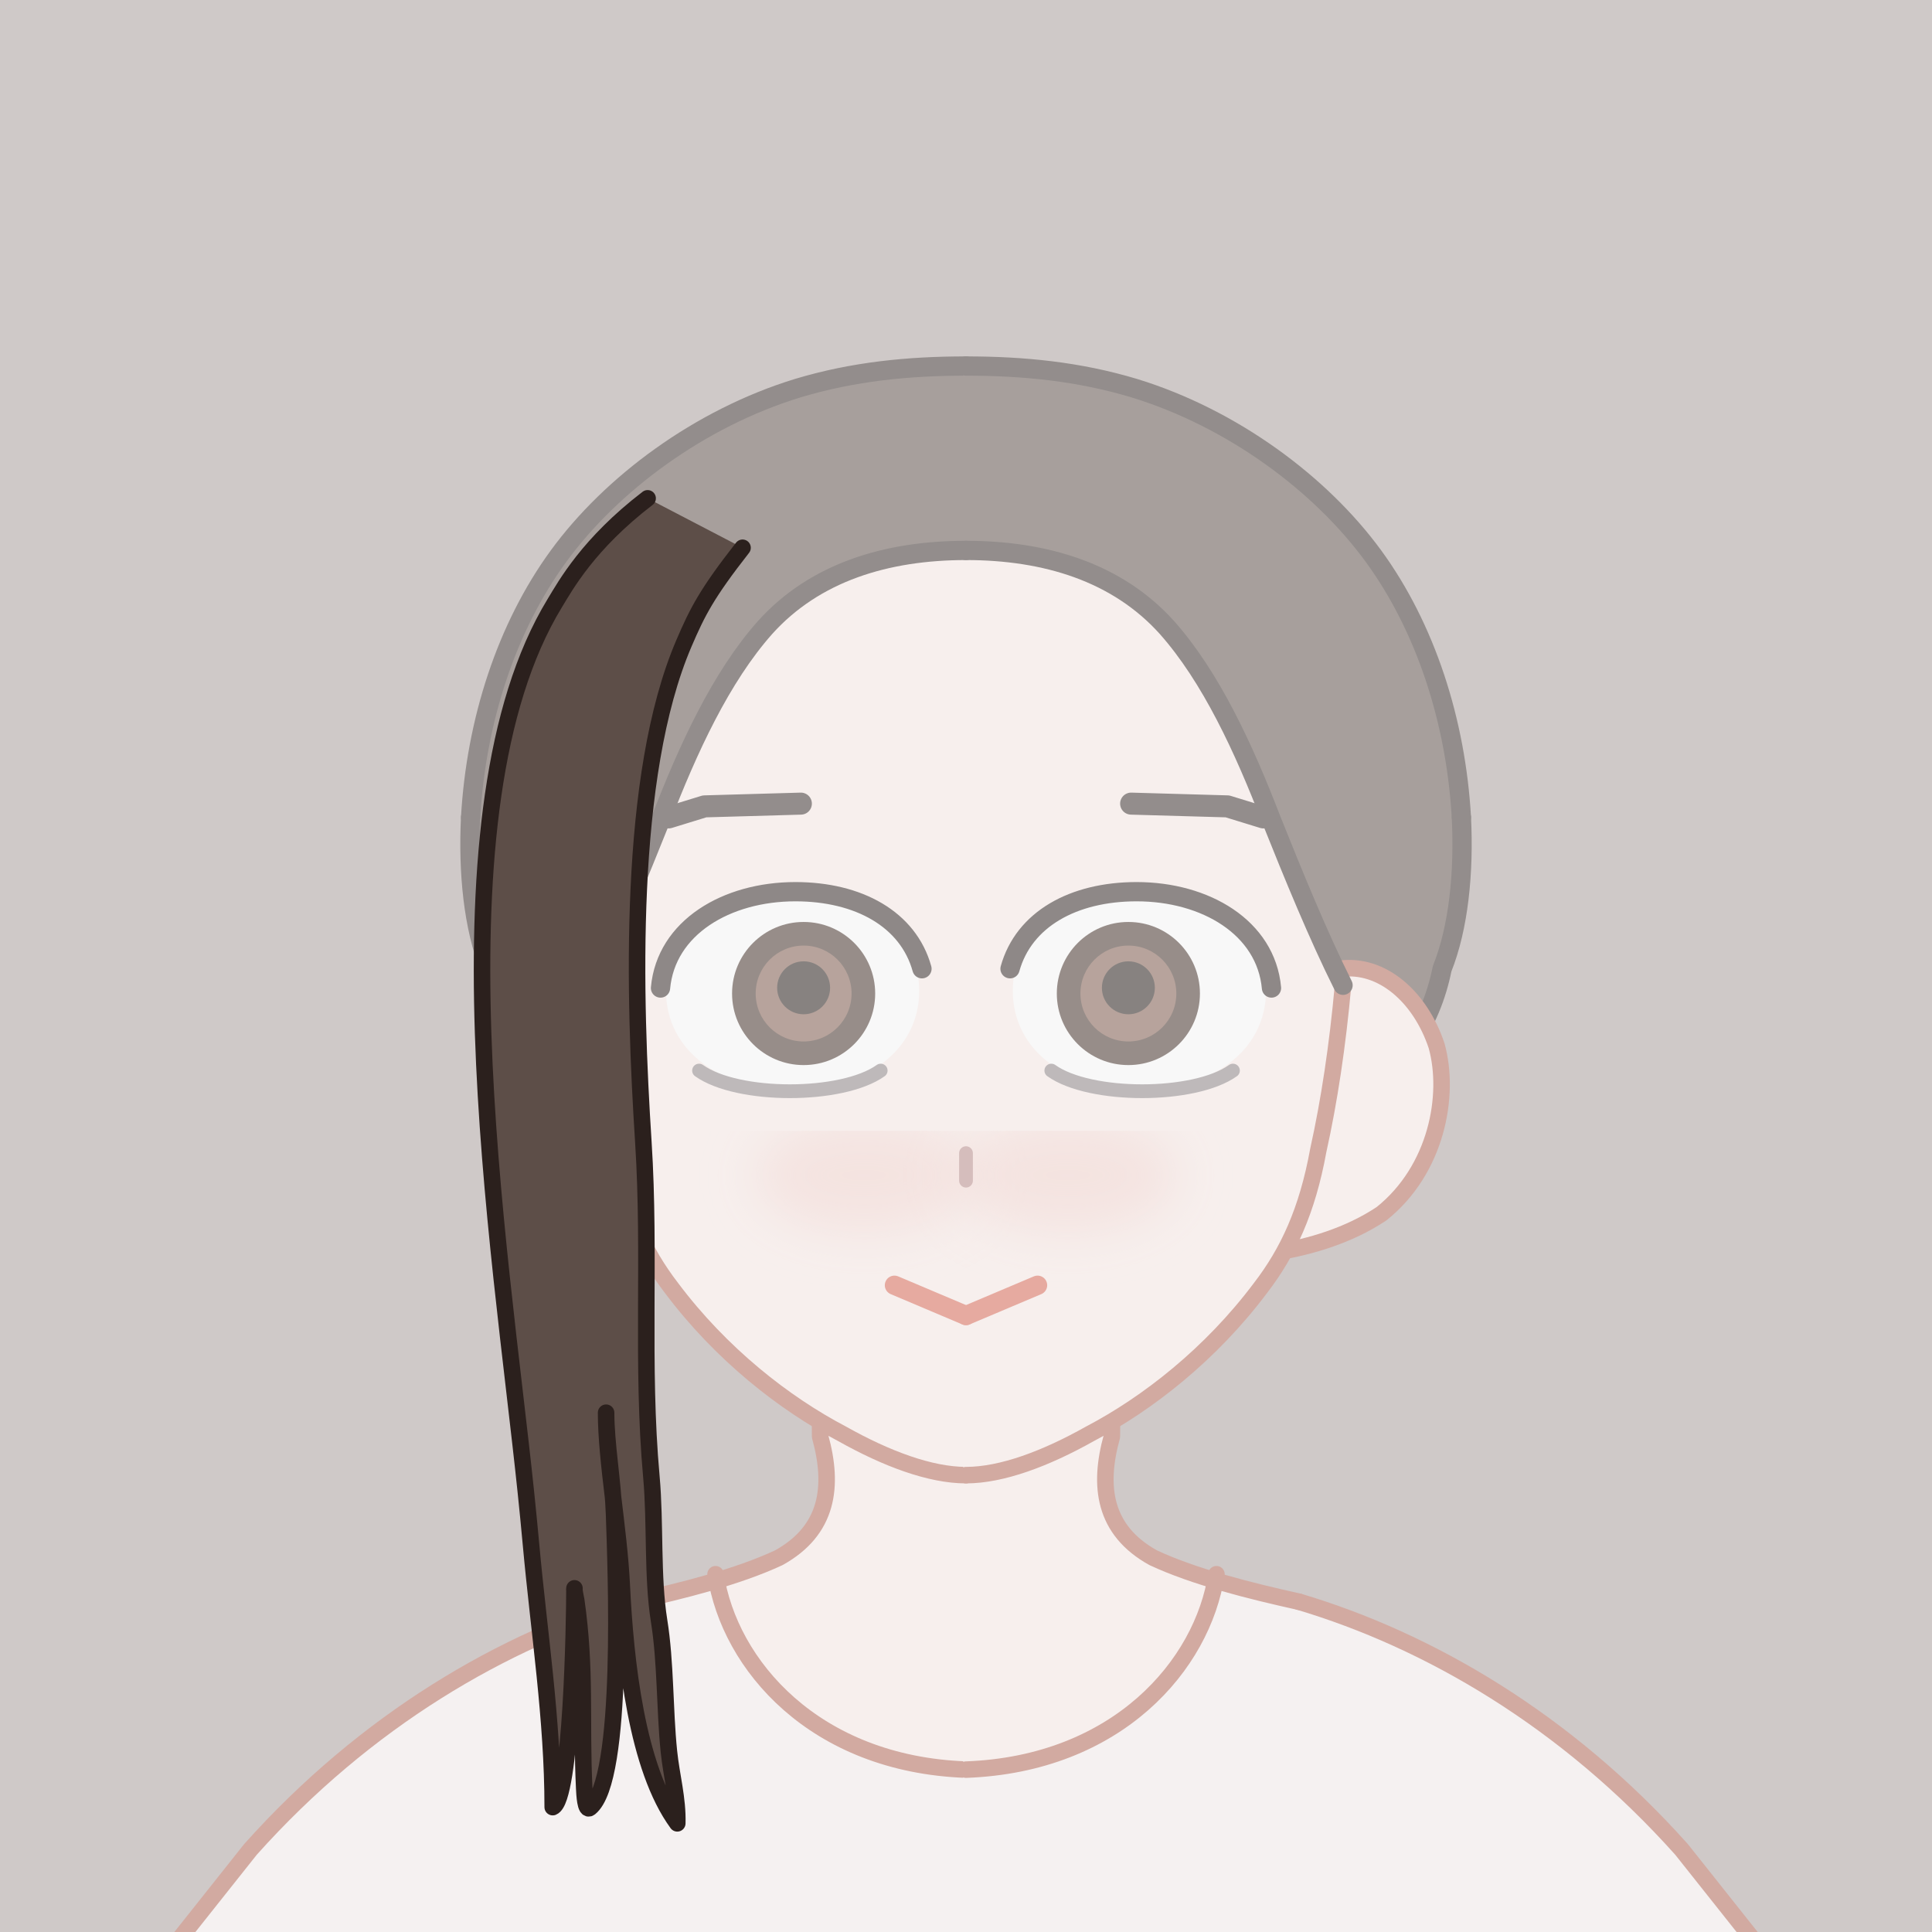
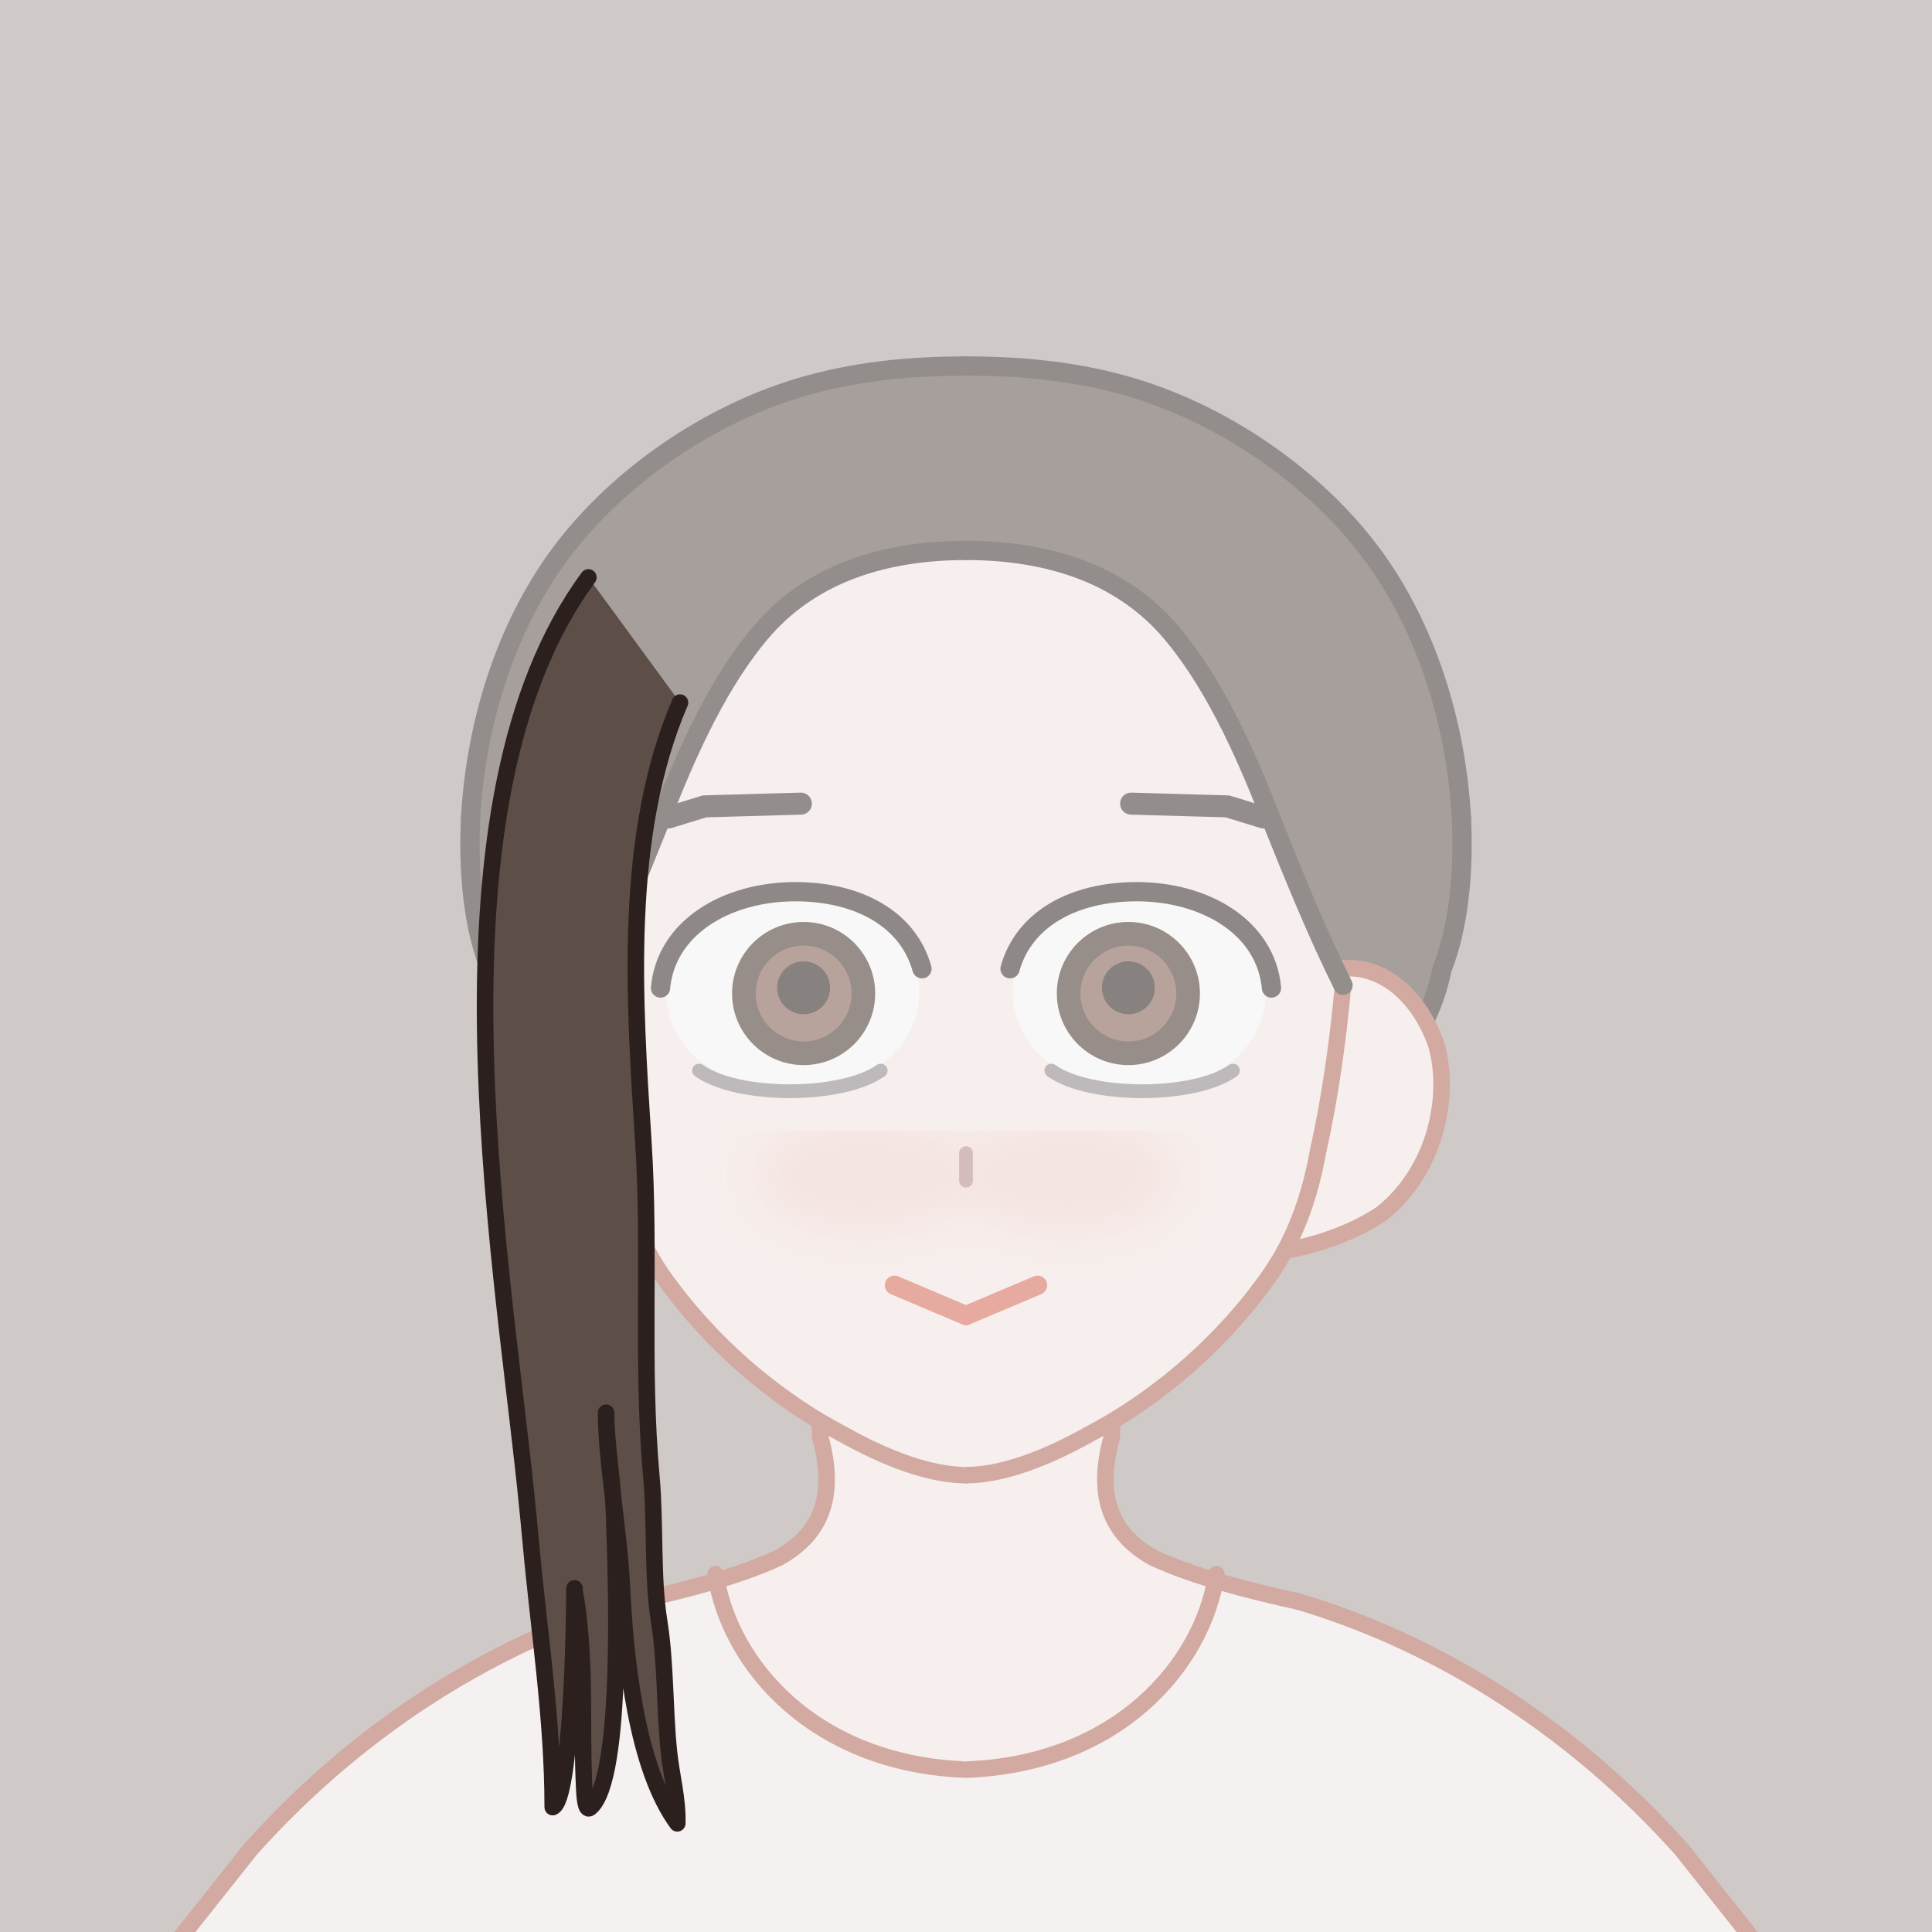
<svg xmlns="http://www.w3.org/2000/svg" width="702" height="702" viewBox="0 0 702 702">
  <defs>
-     <clipPath id="clip-path-5">
+     <clipPath id="clip-path-1">
      <path d="M242 410.88 L386 410.88 L386 514.17 L242 514.17 Z" />
    </clipPath>
    <filter id="filter-1" filterUnits="userSpaceOnUse" x="245" y="377" width="138" height="100" color-interpolation-filters="sRGB">
      <feGaussianBlur in="SourceGraphic" stdDeviation="9" color-interpolation-filters="linearRGB" />
    </filter>
-     <clipPath id="clip-path-6">
+     <clipPath id="clip-path-2">
      <path d="M460 410.88 L316 410.88 L316 514.17 L460 514.17 Z" />
    </clipPath>
    <filter id="filter-2" filterUnits="userSpaceOnUse" x="319" y="377" width="138" height="100" color-interpolation-filters="sRGB">
      <feGaussianBlur in="SourceGraphic" stdDeviation="9" color-interpolation-filters="linearRGB" />
    </filter>
-     <clipPath id="clip-path-7">
+     <clipPath id="clip-path-3">
      <path d="M242 370.99 C242 340.93 262 326 288 326 C314 326 334 340.93 334 370.99 C334 401.05 314 420.17 288 420.17 C262 420.17 242 401.05 242 370.99 Z" />
    </clipPath>
-     <clipPath id="clip-path-8">
+     <clipPath id="clip-path-4">
      <path d="M460 370.99 C460 340.93 440 326 414 326 C388 326 368 340.93 368 370.99 C368 401.05 388 420.17 414 420.17 C440 420.17 460 401.05 460 370.99 Z" />
    </clipPath>
  </defs>
  <g id="_ref">
    <g opacity="0.5">
      <rect x="0" y="0" width="702" height="702" fill="#ada19f" />
      <g data-layer="body">
        <g>
          <path d="M260 573 L230 582 C183 596 133 625 91 672 L60 712 L352 712 L352 643 C296 641 265 605 260 573 Z" fill="#f9f2f1" />
          <path d="M296 490 L298 522 C303 540 301 556 283 566 L260 573 C265 605 296 641 352 643 L352 490 Z" fill="#fdeeea" />
          <path d="M230 582 C183 596 133 625 91 672 L64 706" fill="none" stroke="#b46352" stroke-width="6" stroke-linecap="round" stroke-linejoin="round" />
          <path d="M296 500 C298 510 298 516 298 522 C303 540 301 556 283 566 C268 573 248 578 230 582" fill="none" stroke="#b46352" stroke-width="6" stroke-linecap="round" stroke-linejoin="round" />
          <path d="M260 572 C265 605 296 641 351 643" fill="none" stroke="#b46352" stroke-width="6" stroke-linecap="round" stroke-linejoin="round" />
        </g>
        <g>
          <path d="M442 573 L472 582 C519 596 569 625 611 672 L642 712 L350 712 L350 643 C406 641 437 605 442 573 Z" fill="#f9f2f1" />
          <path d="M406 490 L404 522 C399 540 401 556 419 566 L442 573 C437 605 406 641 350 643 L350 490 Z" fill="#fdeeea" />
          <path d="M472 582 C519 596 569 625 611 672 L638 706" fill="none" stroke="#b46352" stroke-width="6" stroke-linecap="round" stroke-linejoin="round" />
          <path d="M406 500 C404 510 404 516 404 522 C399 540 401 556 419 566 C434 573 454 578 472 582" fill="none" stroke="#b46352" stroke-width="6" stroke-linecap="round" stroke-linejoin="round" />
          <path d="M442 572 C437 605 406 641 351 643" fill="none" stroke="#b46352" stroke-width="6" stroke-linecap="round" stroke-linejoin="round" />
        </g>
      </g>
      <g data-layer="hairBase">
        <g>
          <path d="M352 133 L351 133 C330 133 310 135 290 141 C254 152 222 176 203 202 C184 228 173 262 171 297 C170 317 172 337 178 352 C180 362 184 372 190 380 L198 386 L352 386 Z" fill="#5d4e48" />
          <path d="M351 133 C330 133 310 135 290 141 C254 152 222 176 203 202 C184 228 173 262 171 297" fill="none" stroke="#352a27" stroke-width="7" stroke-linecap="round" stroke-linejoin="round" />
          <path d="M171 297 C170 317 172 337 178 352 C180 362 184 372 190 380" fill="none" stroke="#352a27" stroke-width="7" stroke-linecap="round" stroke-linejoin="round" />
        </g>
        <g>
          <path d="M350 133 L351 133 C372 133 392 135 412 141 C448 152 480 176 499 202 C518 228 529 262 531 297 C532 317 530 337 524 352 C522 362 518 372 512 380 L504 386 L350 386 Z" fill="#5d4e48" />
          <path d="M351 133 C372 133 392 135 412 141 C448 152 480 176 499 202 C518 228 529 262 531 297" fill="none" stroke="#352a27" stroke-width="7" stroke-linecap="round" stroke-linejoin="round" />
          <path d="M531 297 C532 317 530 337 524 352 C522 362 518 372 512 380" fill="none" stroke="#352a27" stroke-width="7" stroke-linecap="round" stroke-linejoin="round" />
        </g>
      </g>
      <g data-layer="ear">
        <g>
          <path d="M215 352 C200 350 186 362 180 380 C175 398 180 425 200 441 C212 449 226 453 238 455 L225 380 Z" fill="#fdeeea" />
          <path d="M215 352 C200 350 186 362 180 380 C175 398 180 425 200 441 C212 449 226 453 238 455" fill="none" stroke="#b46352" stroke-width="6" stroke-linecap="round" stroke-linejoin="round" />
        </g>
        <g>
          <path d="M487 352 C502 350 516 362 522 380 C527 398 522 425 502 441 C490 449 476 453 464 455 L477 380 Z" fill="#fdeeea" />
          <path d="M487 352 C502 350 516 362 522 380 C527 398 522 425 502 441 C490 449 476 453 464 455" fill="none" stroke="#b46352" stroke-width="6" stroke-linecap="round" stroke-linejoin="round" />
        </g>
      </g>
      <g data-layer="face">
        <g>
          <path d="M352 200 L351 200 C322 200 296 208 278 228 C262 246 250 272 240 298 C232 318 223 340 214 358 C216 380 219 400 223 418 C227 440 234 455 244 468 C262 492 285 510 306 521 C322 530 338 536 351 536 L352 536 Z" fill="#fdeeea" />
          <path d="M214 358 C216 380 219 400 223 418 C227 440 234 455 244 468 C262 492 285 510 306 521 C322 530 338 536 351 536" fill="none" stroke="#b46352" stroke-width="6" stroke-linecap="round" stroke-linejoin="round" />
        </g>
        <g>
          <path d="M350 200 L351 200 C380 200 406 208 424 228 C440 246 452 272 462 298 C470 318 479 340 488 358 C486 380 483 400 479 418 C475 440 468 455 458 468 C440 492 417 510 396 521 C380 530 364 536 351 536 L350 536 Z" fill="#fdeeea" />
          <path d="M488 358 C486 380 483 400 479 418 C475 440 468 455 458 468 C440 492 417 510 396 521 C380 530 364 536 351 536" fill="none" stroke="#b46352" stroke-width="6" stroke-linecap="round" stroke-linejoin="round" />
        </g>
      </g>
      <g data-layer="makeup">
-         <g clip-path="url(#clip-path-5)">
+         <g clip-path="url(#clip-path-1)">
          <g filter="url(#filter-1)">
            <ellipse cx="314" cy="427" rx="40" ry="21" fill="#f3bfb8" opacity="0.5" />
          </g>
        </g>
-         <g clip-path="url(#clip-path-6)">
+         <g clip-path="url(#clip-path-2)">
          <g filter="url(#filter-2)">
            <ellipse cx="388" cy="427" rx="40" ry="21" fill="#f3bfb8" opacity="0.5" />
          </g>
        </g>
      </g>
      <g data-layer="mouth">
        <line x1="325" y1="467" x2="351" y2="478" fill="none" stroke="#dc6450" stroke-width="7" stroke-linecap="round" stroke-linejoin="round" />
        <line x1="377" y1="467" x2="351" y2="478" fill="none" stroke="#dc6450" stroke-width="7" stroke-linecap="round" stroke-linejoin="round" />
        <line x1="351" y1="419" x2="351" y2="429" fill="none" stroke="#b98a88" stroke-width="5" stroke-linecap="round" />
      </g>
      <g data-layer="eye">
        <path d="M242 360 C242 338 262 326 288 326 C314 326 334 338 334 360 C334 382 314 396 288 396 C262 396 242 382 242 360 Z" fill="#ffffff" />
-         <g clip-path="url(#clip-path-7)">
+         <g clip-path="url(#clip-path-3)">
          <g>
            <circle cx="292" cy="361" r="26" fill="#3e2a22" />
            <circle cx="292" cy="361" r="17.42" fill="#7e5647" />
            <circle cx="292" cy="358.92" r="9.62" fill="#1e1410" />
          </g>
        </g>
        <g>
          <path d="M254 389 C268 399 306 399 320 389" fill="none" stroke="#8b8284" stroke-width="5" stroke-linecap="round" />
          <path d="M240 359 C242 337 264 324 289 324 C312 324 330 334 335 352" fill="none" stroke="#2b201d" stroke-width="7" stroke-linecap="round" stroke-linejoin="round" />
        </g>
        <g>
          <path d="M460 360 C460 338 440 326 414 326 C388 326 368 338 368 360 C368 382 388 396 414 396 C440 396 460 382 460 360 Z" fill="#ffffff" />
-           <g clip-path="url(#clip-path-8)">
+           <g clip-path="url(#clip-path-4)">
            <g>
              <circle cx="410" cy="361" r="26" fill="#3e2a22" />
              <circle cx="410" cy="361" r="17.42" fill="#7e5647" />
              <circle cx="410" cy="358.92" r="9.62" fill="#1e1410" />
            </g>
          </g>
          <g>
            <path d="M448 389 C434 399 396 399 382 389" fill="none" stroke="#8b8284" stroke-width="5" stroke-linecap="round" />
            <path d="M462 359 C460 337 438 324 413 324 C390 324 372 334 367 352" fill="none" stroke="#2b201d" stroke-width="7" stroke-linecap="round" stroke-linejoin="round" />
          </g>
        </g>
      </g>
      <g data-layer="hairLine">
        <path d="M351 200 C322 200 296 208 278 228 C262 246 250 272 240 298 C232 318 223 340 214 358" fill="none" stroke="#352a27" stroke-width="7" stroke-linecap="round" stroke-linejoin="round" />
        <path d="M351 200 C380 200 406 208 424 228 C440 246 452 272 462 298 C470 318 479 340 488 358" fill="none" stroke="#352a27" stroke-width="7" stroke-linecap="round" stroke-linejoin="round" />
      </g>
      <g data-layer="brow">
        <polyline points="243,297 256,293 291,292" fill="none" stroke="#352a27" stroke-width="8" stroke-linecap="round" stroke-linejoin="round" />
        <polyline points="459,297 446,293 411,292" fill="none" stroke="#352a27" stroke-width="8" stroke-linecap="round" stroke-linejoin="round" />
      </g>
    </g>
  </g>
  <g id="half">
-     <path d="M235.317 181.069 C213.762 197.595 205.528 212.664 201.582 219.141 C155.482 294.816 181.738 452.402 191.07 542.081 C191.737 548.486 192.37 554.91 192.958 561.36 C195.849 593.08 200.828 624.66 200.828 656.63 C207.718 653.81 208.732 588.51 208.732 577.12 C208.493 577.44 209.301 580.94 209.375 581.46 C213 606.66 211.104 625.39 212.276 649.79 C212.377 651.89 212.664 658.23 214.34 656.89 C226.996 646.78 223.755 569.36 223.123 550.25 C222.726 538.24 220.228 524.63 220.228 513.31 C220.228 530.95 224.942 555.59 225.914 575.86 C227.23 603.3 231.322 642.34 246.095 662.52 C246.341 653.46 243.969 645.33 243.054 636.42 C241.47 620.99 241.93 604.13 239.483 588.92 C236.934 573.081 238.2 553.335 236.693 536.704 C232.98 495.725 236.413 456.196 233.769 415.043 C230.408 362.747 227.797 282.034 248.518 233.73 C253.46 222.209 256.873 215.558 269.807 199.032" fill="#5d4e48" stroke="#2b201d" stroke-width="6" stroke-linecap="round" stroke-linejoin="round" />
+     <path d="M213.797 209.8 C153.405 291.722 181.738 452.402 191.07 542.081 C191.737 548.486 192.37 554.91 192.958 561.36 C195.849 593.08 200.828 624.66 200.828 656.63 C207.718 653.81 208.732 588.51 208.732 577.12 C208.493 577.44 209.301 580.94 209.375 581.46 C213 606.66 211.104 625.39 212.276 649.79 C212.377 651.89 212.664 658.23 214.34 656.89 C226.996 646.78 223.755 569.36 223.123 550.25 C222.726 538.24 220.228 524.63 220.228 513.31 C220.228 530.95 224.942 555.59 225.914 575.86 C227.23 603.3 231.322 642.34 246.095 662.52 C246.341 653.46 243.969 645.33 243.054 636.42 C241.47 620.99 241.93 604.13 239.483 588.92 C236.934 573.081 238.2 553.335 236.693 536.704 C232.98 495.725 236.413 456.196 233.769 415.043 C230.408 362.747 226.36 303.59 247.081 255.286" fill="#5d4e48" stroke="#2b201d" stroke-width="6" stroke-linecap="round" stroke-linejoin="round" />
  </g>
</svg>
